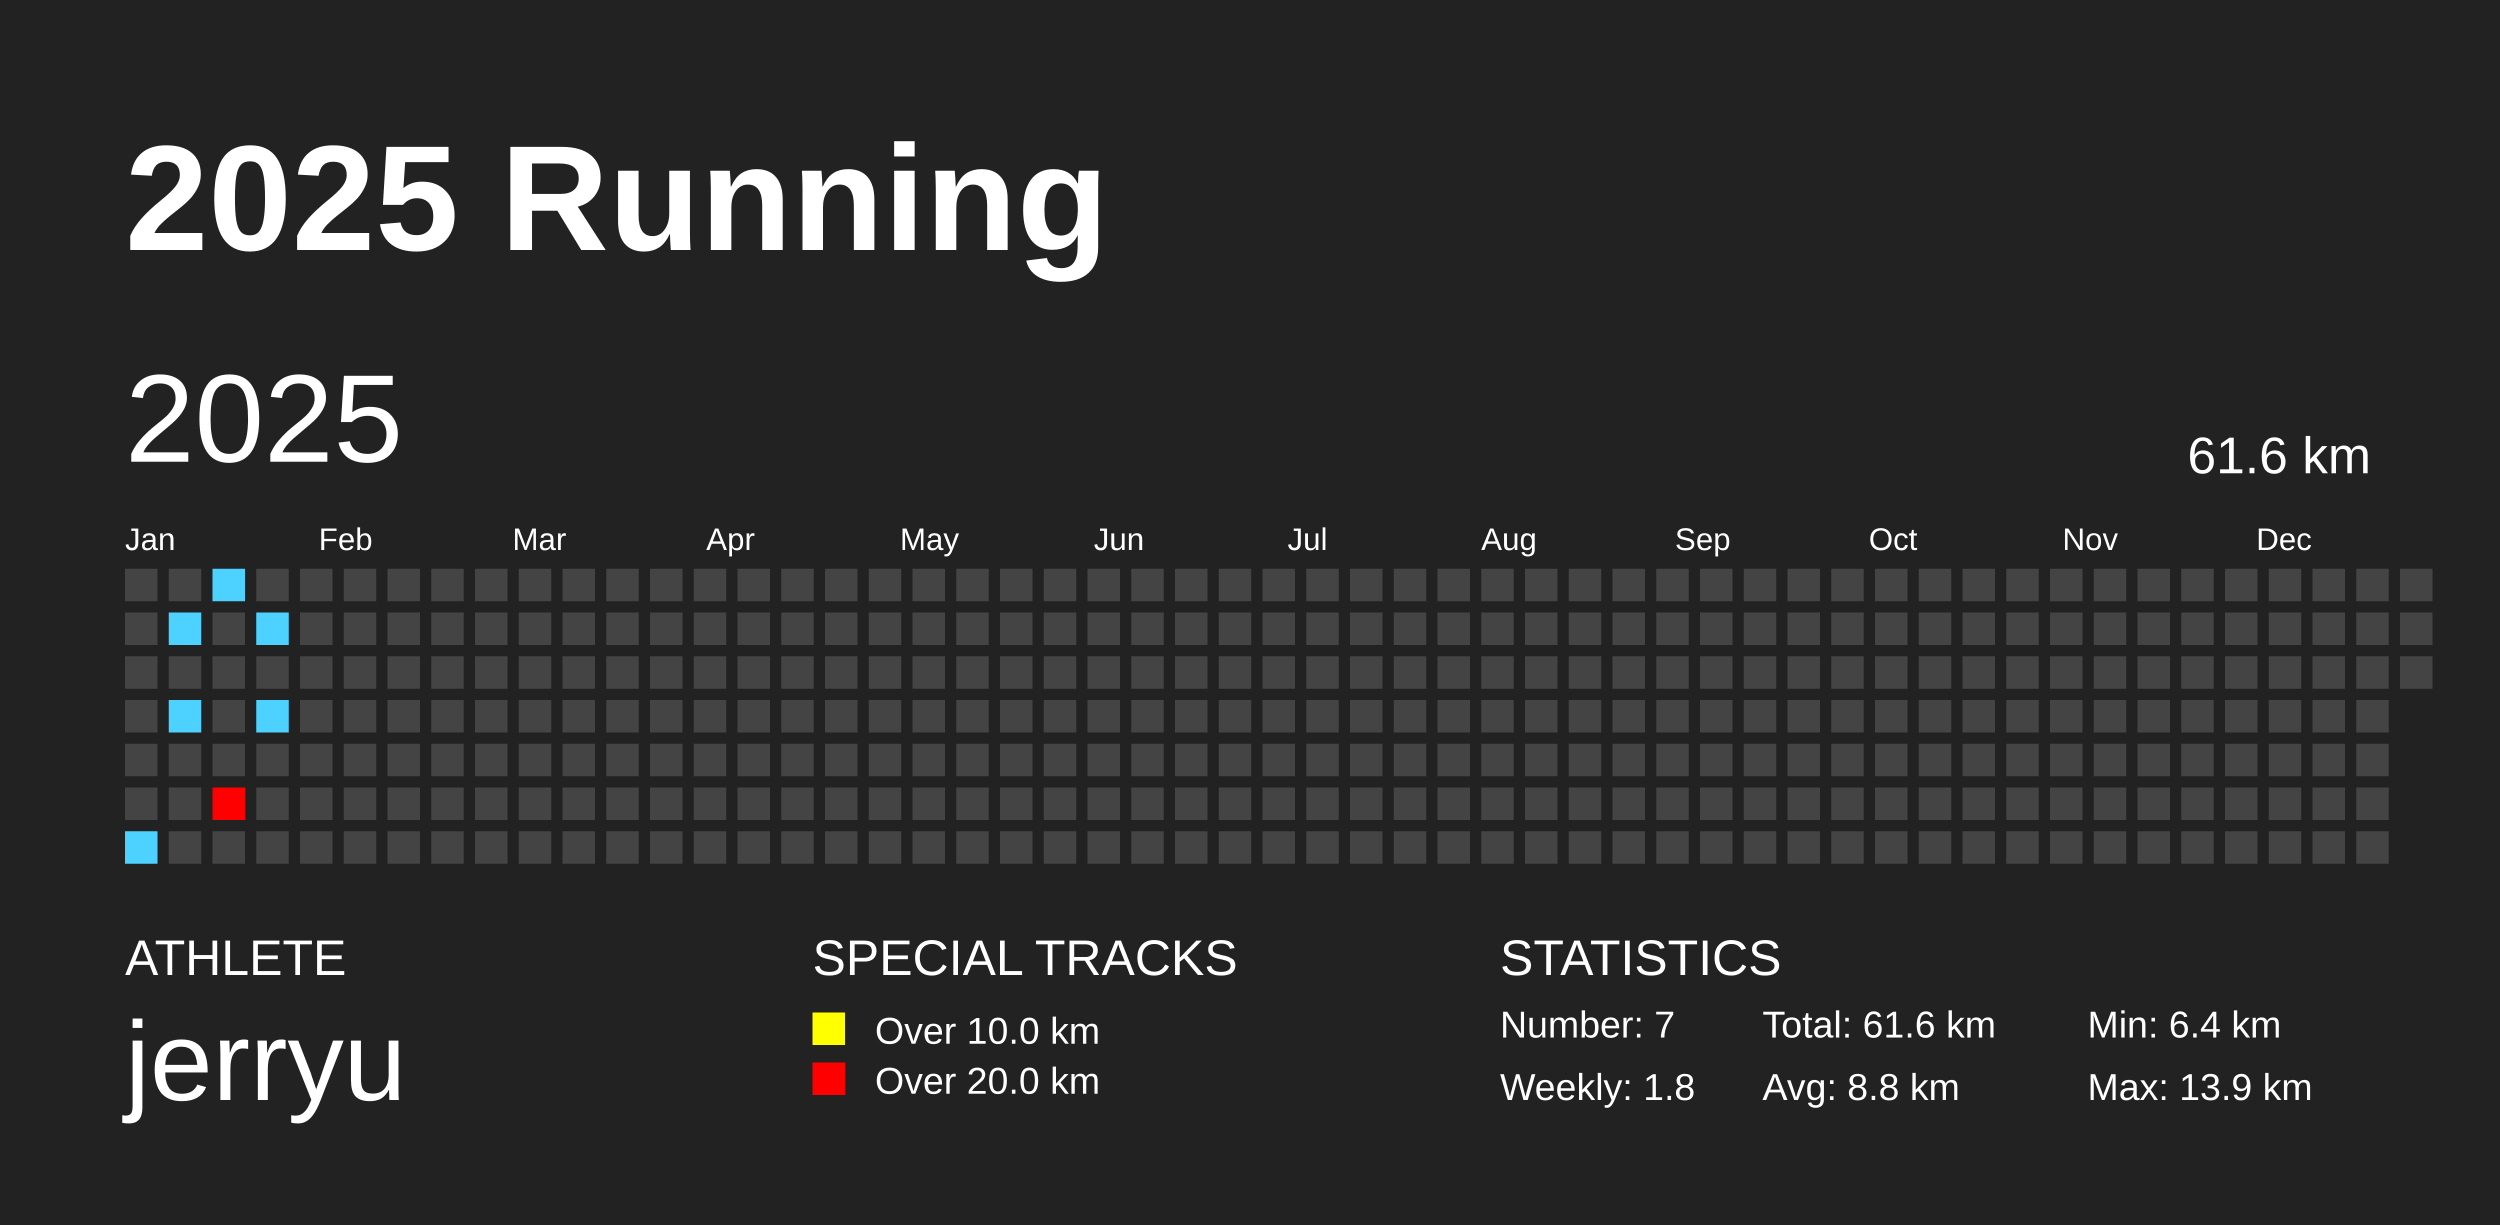
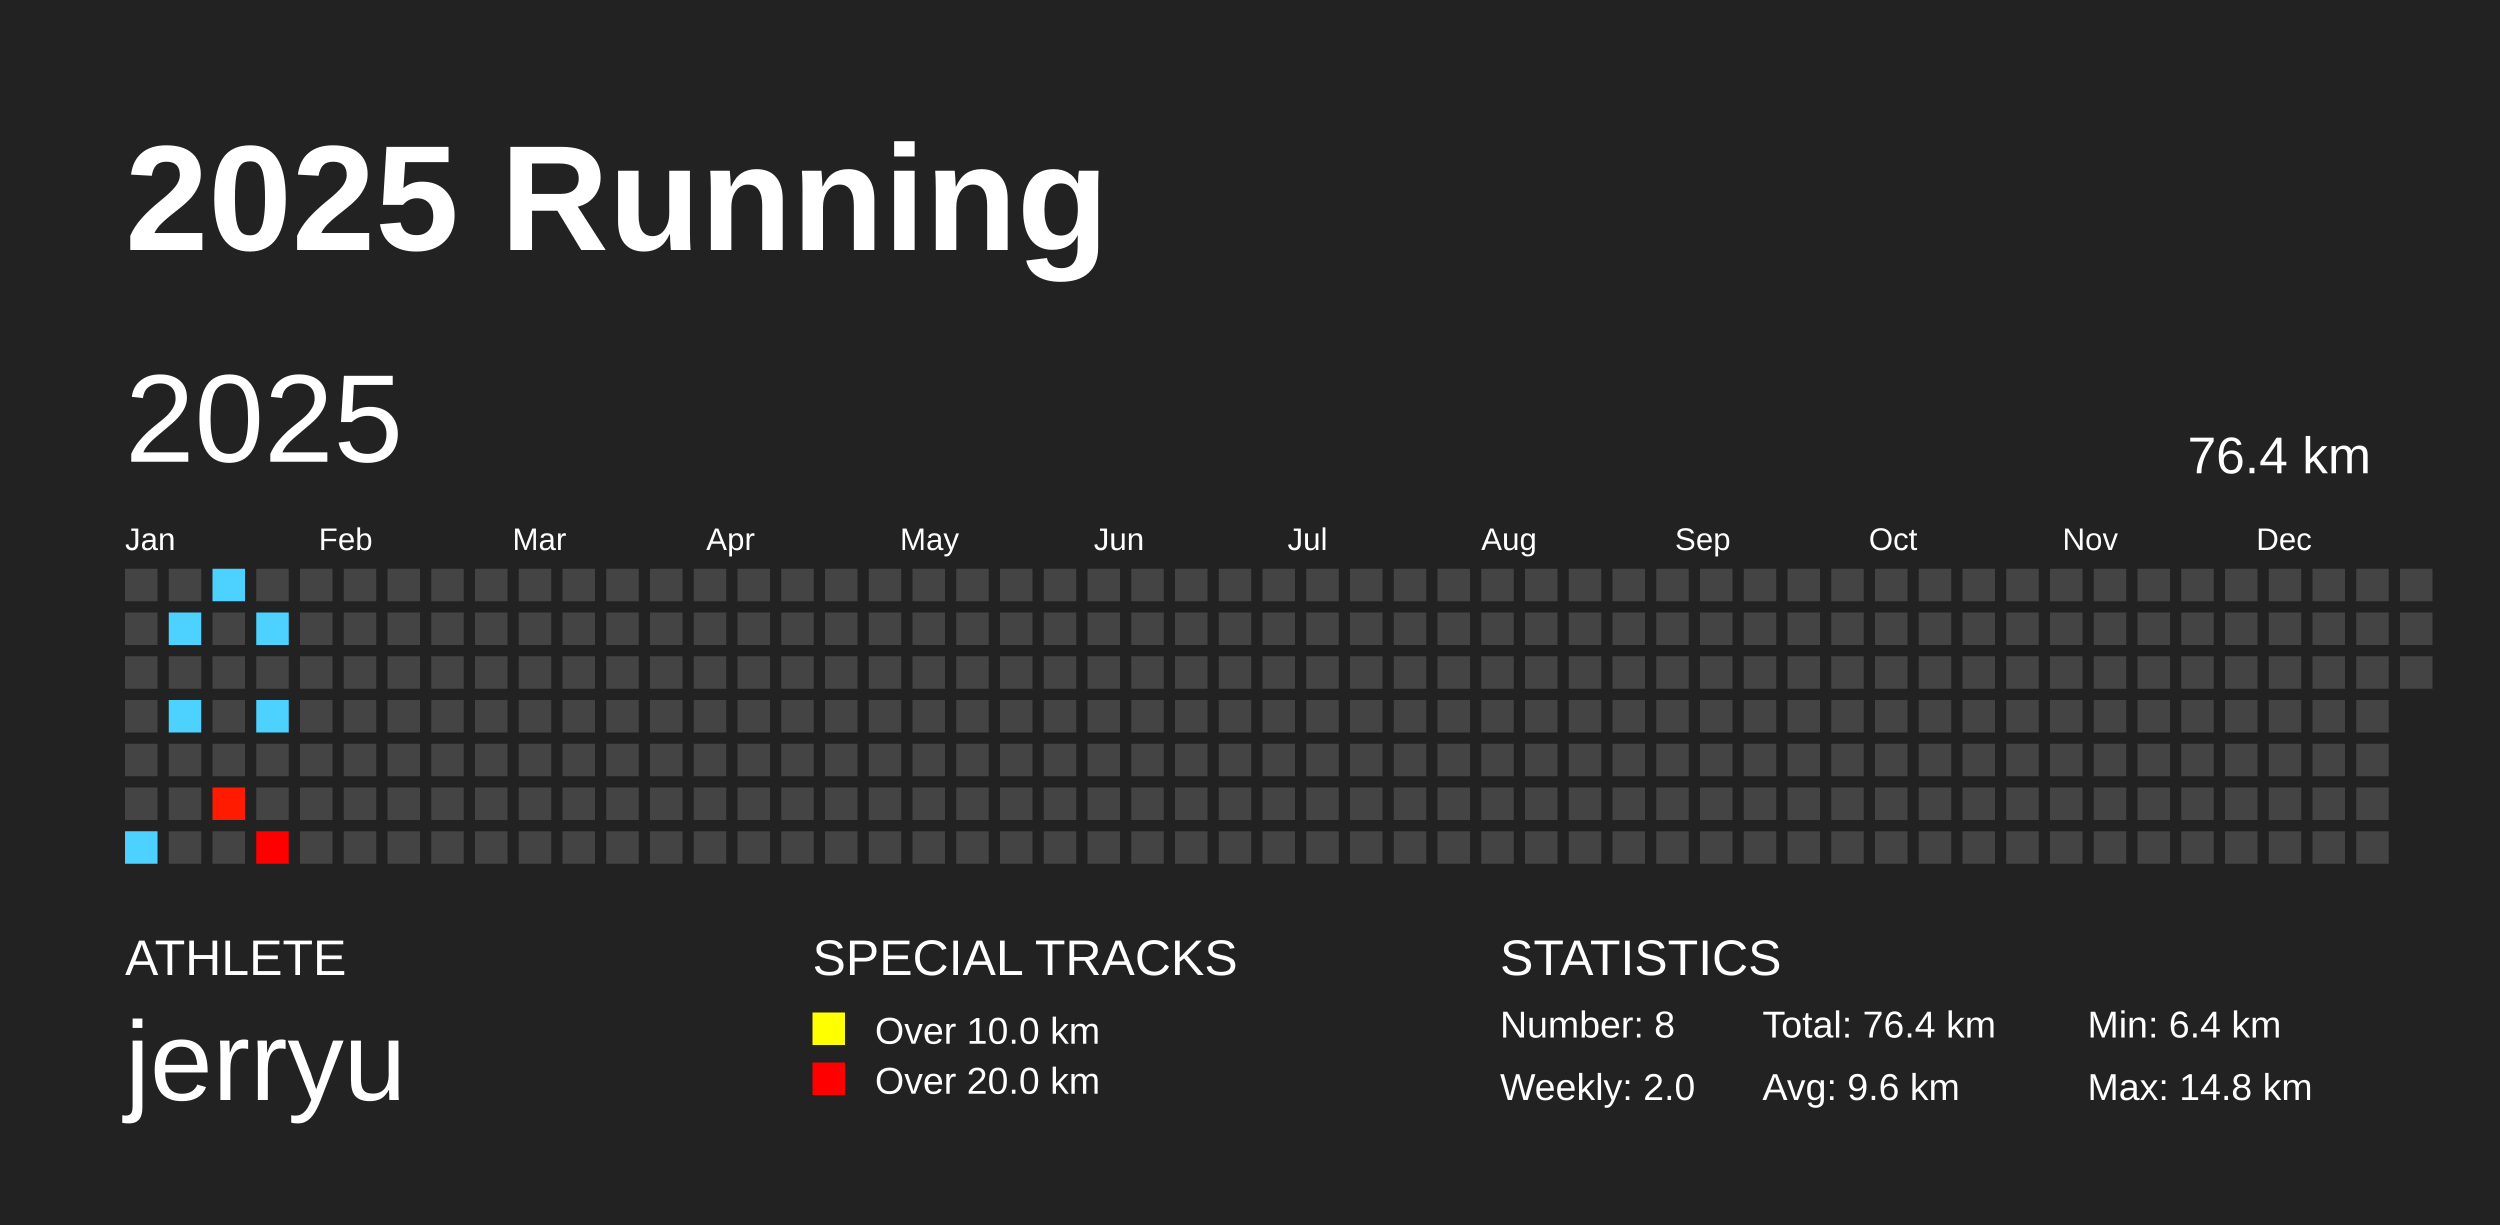
<svg xmlns="http://www.w3.org/2000/svg" baseProfile="full" height="98mm" version="1.1" viewBox="0,0,200,98" width="200mm">
  <defs />
  <rect fill="#222222" height="98" width="200" x="0" y="0" />
  <text fill="#FFFFFF" style="font-size:12px; font-family:Arial; font-weight:bold;" x="10" y="20">2025 Running</text>
  <text fill="#FFFFFF" style="font-size:4px; font-family:Arial" x="10" y="78">ATHLETE</text>
  <text fill="#FFFFFF" style="font-size:9px; font-family:Arial" x="10" y="88">jerryu</text>
  <text fill="#FFFFFF" style="font-size:4px; font-family:Arial" x="65" y="78">SPECIAL TRACKS</text>
  <rect fill="yellow" height="2.6" width="2.6" x="65" y="81" />
  <text fill="#FFFFFF" style="font-size:3px; font-family:Arial" x="70" y="83.5">Over 10.0 km</text>
  <rect fill="red" height="2.6" width="2.6" x="65" y="85" />
  <text fill="#FFFFFF" style="font-size:3px; font-family:Arial" x="70" y="87.5">Over 20.0 km</text>
  <text fill="#FFFFFF" style="font-size:4px; font-family:Arial" x="120" y="78">STATISTICS</text>
-   <text fill="#FFFFFF" style="font-size:3px; font-family:Arial" x="120" y="83">Number: 7</text>
-   <text fill="#FFFFFF" style="font-size:3px; font-family:Arial" x="120" y="88">Weekly: 1.8</text>
-   <text fill="#FFFFFF" style="font-size:3px; font-family:Arial" x="141" y="83">Total: 61.6 km</text>
-   <text fill="#FFFFFF" style="font-size:3px; font-family:Arial" x="141" y="88">Avg: 8.8 km</text>
+   <text fill="#FFFFFF" style="font-size:3px; font-family:Arial" x="120" y="83">Number: 8</text>
+   <text fill="#FFFFFF" style="font-size:3px; font-family:Arial" x="120" y="88">Weekly: 2.0</text>
+   <text fill="#FFFFFF" style="font-size:3px; font-family:Arial" x="141" y="83">Total: 76.4 km</text>
+   <text fill="#FFFFFF" style="font-size:3px; font-family:Arial" x="141" y="88">Avg: 9.6 km</text>
  <text fill="#FFFFFF" style="font-size:3px; font-family:Arial" x="167" y="83">Min: 6.4 km</text>
-   <text fill="#FFFFFF" style="font-size:3px; font-family:Arial" x="167" y="88">Max: 13.9 km</text>
+   <text fill="#FFFFFF" style="font-size:3px; font-family:Arial" x="167" y="88">Max: 14.8 km</text>
  <text dominant-baseline="hanging" fill="#FFFFFF" style="font-size:10.0px; font-family:Arial;" x="10" y="30">2025</text>
-   <text dominant-baseline="hanging" fill="#FFFFFF" style="font-size:4.125px; font-family:Arial;" x="175" y="35">61.6 km</text>
+   <text dominant-baseline="hanging" fill="#FFFFFF" style="font-size:4.125px; font-family:Arial;" x="175" y="35">76.4 km</text>
  <text fill="#FFFFFF" style="font-size:2.5px; font-family:Arial" x="10.0" y="44">Jan</text>
  <text fill="#FFFFFF" style="font-size:2.5px; font-family:Arial" x="25.5" y="44">Feb</text>
  <text fill="#FFFFFF" style="font-size:2.5px; font-family:Arial" x="41.0" y="44">Mar</text>
  <text fill="#FFFFFF" style="font-size:2.5px; font-family:Arial" x="56.5" y="44">Apr</text>
  <text fill="#FFFFFF" style="font-size:2.5px; font-family:Arial" x="72.0" y="44">May</text>
  <text fill="#FFFFFF" style="font-size:2.5px; font-family:Arial" x="87.5" y="44">Jun</text>
  <text fill="#FFFFFF" style="font-size:2.5px; font-family:Arial" x="103.0" y="44">Jul</text>
  <text fill="#FFFFFF" style="font-size:2.5px; font-family:Arial" x="118.5" y="44">Aug</text>
  <text fill="#FFFFFF" style="font-size:2.5px; font-family:Arial" x="134.0" y="44">Sep</text>
  <text fill="#FFFFFF" style="font-size:2.5px; font-family:Arial" x="149.5" y="44">Oct</text>
  <text fill="#FFFFFF" style="font-size:2.5px; font-family:Arial" x="165.0" y="44">Nov</text>
  <text fill="#FFFFFF" style="font-size:2.5px; font-family:Arial" x="180.5" y="44">Dec</text>
  <rect fill="#444444" height="2.6" width="2.6" x="10.0" y="45.5" />
  <rect fill="#444444" height="2.6" width="2.6" x="10.0" y="49.0" />
  <rect fill="#444444" height="2.6" width="2.6" x="10.0" y="52.5" />
  <rect fill="#444444" height="2.6" width="2.6" x="10.0" y="56.0" />
  <rect fill="#444444" height="2.6" width="2.6" x="10.0" y="59.5" />
  <rect fill="#444444" height="2.6" width="2.6" x="10.0" y="63.0" />
  <rect fill="#4dd2ff" height="2.6" width="2.6" x="10.0" y="66.5" />
  <rect fill="#444444" height="2.6" width="2.6" x="13.5" y="45.5" />
  <rect fill="#4dd2ff" height="2.6" width="2.6" x="13.5" y="49.0" />
  <rect fill="#444444" height="2.6" width="2.6" x="13.5" y="52.5" />
  <rect fill="#4dd2ff" height="2.6" width="2.6" x="13.5" y="56.0" />
  <rect fill="#444444" height="2.6" width="2.6" x="13.5" y="59.5" />
  <rect fill="#444444" height="2.6" width="2.6" x="13.5" y="63.0" />
  <rect fill="#444444" height="2.6" width="2.6" x="13.5" y="66.5" />
  <rect fill="#4dd2ff" height="2.6" width="2.6" x="17.0" y="45.5" />
  <rect fill="#444444" height="2.6" width="2.6" x="17.0" y="49.0" />
  <rect fill="#444444" height="2.6" width="2.6" x="17.0" y="52.5" />
  <rect fill="#444444" height="2.6" width="2.6" x="17.0" y="56.0" />
  <rect fill="#444444" height="2.6" width="2.6" x="17.0" y="59.5" />
-   <rect fill="#ff0000" height="2.6" width="2.6" x="17.0" y="63.0" />
+   <rect fill="#ff1b00" height="2.6" width="2.6" x="17.0" y="63.0" />
  <rect fill="#444444" height="2.6" width="2.6" x="17.0" y="66.5" />
  <rect fill="#444444" height="2.6" width="2.6" x="20.5" y="45.5" />
  <rect fill="#4dd2ff" height="2.6" width="2.6" x="20.5" y="49.0" />
  <rect fill="#444444" height="2.6" width="2.6" x="20.5" y="52.5" />
  <rect fill="#4dd2ff" height="2.6" width="2.6" x="20.5" y="56.0" />
  <rect fill="#444444" height="2.6" width="2.6" x="20.5" y="59.5" />
  <rect fill="#444444" height="2.6" width="2.6" x="20.5" y="63.0" />
-   <rect fill="#444444" height="2.6" width="2.6" x="20.5" y="66.5" />
+   <rect fill="#ff0000" height="2.6" width="2.6" x="20.5" y="66.5" />
  <rect fill="#444444" height="2.6" width="2.6" x="24.0" y="45.5" />
  <rect fill="#444444" height="2.6" width="2.6" x="24.0" y="49.0" />
  <rect fill="#444444" height="2.6" width="2.6" x="24.0" y="52.5" />
  <rect fill="#444444" height="2.6" width="2.6" x="24.0" y="56.0" />
  <rect fill="#444444" height="2.6" width="2.6" x="24.0" y="59.5" />
  <rect fill="#444444" height="2.6" width="2.6" x="24.0" y="63.0" />
  <rect fill="#444444" height="2.6" width="2.6" x="24.0" y="66.5" />
  <rect fill="#444444" height="2.6" width="2.6" x="27.5" y="45.5" />
  <rect fill="#444444" height="2.6" width="2.6" x="27.5" y="49.0" />
  <rect fill="#444444" height="2.6" width="2.6" x="27.5" y="52.5" />
  <rect fill="#444444" height="2.6" width="2.6" x="27.5" y="56.0" />
  <rect fill="#444444" height="2.6" width="2.6" x="27.5" y="59.5" />
  <rect fill="#444444" height="2.6" width="2.6" x="27.5" y="63.0" />
  <rect fill="#444444" height="2.6" width="2.6" x="27.5" y="66.5" />
  <rect fill="#444444" height="2.6" width="2.6" x="31.0" y="45.5" />
  <rect fill="#444444" height="2.6" width="2.6" x="31.0" y="49.0" />
  <rect fill="#444444" height="2.6" width="2.6" x="31.0" y="52.5" />
  <rect fill="#444444" height="2.6" width="2.6" x="31.0" y="56.0" />
  <rect fill="#444444" height="2.6" width="2.6" x="31.0" y="59.5" />
  <rect fill="#444444" height="2.6" width="2.6" x="31.0" y="63.0" />
  <rect fill="#444444" height="2.6" width="2.6" x="31.0" y="66.5" />
  <rect fill="#444444" height="2.6" width="2.6" x="34.5" y="45.5" />
  <rect fill="#444444" height="2.6" width="2.6" x="34.5" y="49.0" />
  <rect fill="#444444" height="2.6" width="2.6" x="34.5" y="52.5" />
  <rect fill="#444444" height="2.6" width="2.6" x="34.5" y="56.0" />
  <rect fill="#444444" height="2.6" width="2.6" x="34.5" y="59.5" />
  <rect fill="#444444" height="2.6" width="2.6" x="34.5" y="63.0" />
  <rect fill="#444444" height="2.6" width="2.6" x="34.5" y="66.5" />
  <rect fill="#444444" height="2.6" width="2.6" x="38.0" y="45.5" />
  <rect fill="#444444" height="2.6" width="2.6" x="38.0" y="49.0" />
  <rect fill="#444444" height="2.6" width="2.6" x="38.0" y="52.5" />
  <rect fill="#444444" height="2.6" width="2.6" x="38.0" y="56.0" />
  <rect fill="#444444" height="2.6" width="2.6" x="38.0" y="59.5" />
  <rect fill="#444444" height="2.6" width="2.6" x="38.0" y="63.0" />
  <rect fill="#444444" height="2.6" width="2.6" x="38.0" y="66.5" />
  <rect fill="#444444" height="2.6" width="2.6" x="41.5" y="45.5" />
  <rect fill="#444444" height="2.6" width="2.6" x="41.5" y="49.0" />
  <rect fill="#444444" height="2.6" width="2.6" x="41.5" y="52.5" />
  <rect fill="#444444" height="2.6" width="2.6" x="41.5" y="56.0" />
  <rect fill="#444444" height="2.6" width="2.6" x="41.5" y="59.5" />
  <rect fill="#444444" height="2.6" width="2.6" x="41.5" y="63.0" />
  <rect fill="#444444" height="2.6" width="2.6" x="41.5" y="66.5" />
  <rect fill="#444444" height="2.6" width="2.6" x="45.0" y="45.5" />
  <rect fill="#444444" height="2.6" width="2.6" x="45.0" y="49.0" />
  <rect fill="#444444" height="2.6" width="2.6" x="45.0" y="52.5" />
  <rect fill="#444444" height="2.6" width="2.6" x="45.0" y="56.0" />
  <rect fill="#444444" height="2.6" width="2.6" x="45.0" y="59.5" />
  <rect fill="#444444" height="2.6" width="2.6" x="45.0" y="63.0" />
  <rect fill="#444444" height="2.6" width="2.6" x="45.0" y="66.5" />
  <rect fill="#444444" height="2.6" width="2.6" x="48.5" y="45.5" />
  <rect fill="#444444" height="2.6" width="2.6" x="48.5" y="49.0" />
  <rect fill="#444444" height="2.6" width="2.6" x="48.5" y="52.5" />
  <rect fill="#444444" height="2.6" width="2.6" x="48.5" y="56.0" />
  <rect fill="#444444" height="2.6" width="2.6" x="48.5" y="59.5" />
  <rect fill="#444444" height="2.6" width="2.6" x="48.5" y="63.0" />
  <rect fill="#444444" height="2.6" width="2.6" x="48.5" y="66.5" />
  <rect fill="#444444" height="2.6" width="2.6" x="52.0" y="45.5" />
  <rect fill="#444444" height="2.6" width="2.6" x="52.0" y="49.0" />
  <rect fill="#444444" height="2.6" width="2.6" x="52.0" y="52.5" />
  <rect fill="#444444" height="2.6" width="2.6" x="52.0" y="56.0" />
  <rect fill="#444444" height="2.6" width="2.6" x="52.0" y="59.5" />
  <rect fill="#444444" height="2.6" width="2.6" x="52.0" y="63.0" />
  <rect fill="#444444" height="2.6" width="2.6" x="52.0" y="66.5" />
  <rect fill="#444444" height="2.6" width="2.6" x="55.5" y="45.5" />
  <rect fill="#444444" height="2.6" width="2.6" x="55.5" y="49.0" />
  <rect fill="#444444" height="2.6" width="2.6" x="55.5" y="52.5" />
  <rect fill="#444444" height="2.6" width="2.6" x="55.5" y="56.0" />
  <rect fill="#444444" height="2.6" width="2.6" x="55.5" y="59.5" />
  <rect fill="#444444" height="2.6" width="2.6" x="55.5" y="63.0" />
  <rect fill="#444444" height="2.6" width="2.6" x="55.5" y="66.5" />
  <rect fill="#444444" height="2.6" width="2.6" x="59.0" y="45.5" />
  <rect fill="#444444" height="2.6" width="2.6" x="59.0" y="49.0" />
  <rect fill="#444444" height="2.6" width="2.6" x="59.0" y="52.5" />
  <rect fill="#444444" height="2.6" width="2.6" x="59.0" y="56.0" />
  <rect fill="#444444" height="2.6" width="2.6" x="59.0" y="59.5" />
  <rect fill="#444444" height="2.6" width="2.6" x="59.0" y="63.0" />
  <rect fill="#444444" height="2.6" width="2.6" x="59.0" y="66.5" />
  <rect fill="#444444" height="2.6" width="2.6" x="62.5" y="45.5" />
  <rect fill="#444444" height="2.6" width="2.6" x="62.5" y="49.0" />
  <rect fill="#444444" height="2.6" width="2.6" x="62.5" y="52.5" />
  <rect fill="#444444" height="2.6" width="2.6" x="62.5" y="56.0" />
  <rect fill="#444444" height="2.6" width="2.6" x="62.5" y="59.5" />
  <rect fill="#444444" height="2.6" width="2.6" x="62.5" y="63.0" />
  <rect fill="#444444" height="2.6" width="2.6" x="62.5" y="66.5" />
  <rect fill="#444444" height="2.6" width="2.6" x="66.0" y="45.5" />
  <rect fill="#444444" height="2.6" width="2.6" x="66.0" y="49.0" />
  <rect fill="#444444" height="2.6" width="2.6" x="66.0" y="52.5" />
  <rect fill="#444444" height="2.6" width="2.6" x="66.0" y="56.0" />
  <rect fill="#444444" height="2.6" width="2.6" x="66.0" y="59.5" />
  <rect fill="#444444" height="2.6" width="2.6" x="66.0" y="63.0" />
  <rect fill="#444444" height="2.6" width="2.6" x="66.0" y="66.5" />
  <rect fill="#444444" height="2.6" width="2.6" x="69.5" y="45.5" />
  <rect fill="#444444" height="2.6" width="2.6" x="69.5" y="49.0" />
  <rect fill="#444444" height="2.6" width="2.6" x="69.5" y="52.5" />
  <rect fill="#444444" height="2.6" width="2.6" x="69.5" y="56.0" />
  <rect fill="#444444" height="2.6" width="2.6" x="69.5" y="59.5" />
  <rect fill="#444444" height="2.6" width="2.6" x="69.5" y="63.0" />
  <rect fill="#444444" height="2.6" width="2.6" x="69.5" y="66.5" />
  <rect fill="#444444" height="2.6" width="2.6" x="73.0" y="45.5" />
  <rect fill="#444444" height="2.6" width="2.6" x="73.0" y="49.0" />
  <rect fill="#444444" height="2.6" width="2.6" x="73.0" y="52.5" />
  <rect fill="#444444" height="2.6" width="2.6" x="73.0" y="56.0" />
  <rect fill="#444444" height="2.6" width="2.6" x="73.0" y="59.5" />
  <rect fill="#444444" height="2.6" width="2.6" x="73.0" y="63.0" />
  <rect fill="#444444" height="2.6" width="2.6" x="73.0" y="66.5" />
  <rect fill="#444444" height="2.6" width="2.6" x="76.5" y="45.5" />
  <rect fill="#444444" height="2.6" width="2.6" x="76.5" y="49.0" />
  <rect fill="#444444" height="2.6" width="2.6" x="76.5" y="52.5" />
  <rect fill="#444444" height="2.6" width="2.6" x="76.5" y="56.0" />
  <rect fill="#444444" height="2.6" width="2.6" x="76.5" y="59.5" />
  <rect fill="#444444" height="2.6" width="2.6" x="76.5" y="63.0" />
  <rect fill="#444444" height="2.6" width="2.6" x="76.5" y="66.5" />
  <rect fill="#444444" height="2.6" width="2.6" x="80.0" y="45.5" />
  <rect fill="#444444" height="2.6" width="2.6" x="80.0" y="49.0" />
  <rect fill="#444444" height="2.6" width="2.6" x="80.0" y="52.5" />
  <rect fill="#444444" height="2.6" width="2.6" x="80.0" y="56.0" />
  <rect fill="#444444" height="2.6" width="2.6" x="80.0" y="59.5" />
  <rect fill="#444444" height="2.6" width="2.6" x="80.0" y="63.0" />
  <rect fill="#444444" height="2.6" width="2.6" x="80.0" y="66.5" />
  <rect fill="#444444" height="2.6" width="2.6" x="83.5" y="45.5" />
  <rect fill="#444444" height="2.6" width="2.6" x="83.5" y="49.0" />
  <rect fill="#444444" height="2.6" width="2.6" x="83.5" y="52.5" />
  <rect fill="#444444" height="2.6" width="2.6" x="83.5" y="56.0" />
  <rect fill="#444444" height="2.6" width="2.6" x="83.5" y="59.5" />
  <rect fill="#444444" height="2.6" width="2.6" x="83.5" y="63.0" />
  <rect fill="#444444" height="2.6" width="2.6" x="83.5" y="66.5" />
  <rect fill="#444444" height="2.6" width="2.6" x="87.0" y="45.5" />
  <rect fill="#444444" height="2.6" width="2.6" x="87.0" y="49.0" />
  <rect fill="#444444" height="2.6" width="2.6" x="87.0" y="52.5" />
  <rect fill="#444444" height="2.6" width="2.6" x="87.0" y="56.0" />
  <rect fill="#444444" height="2.6" width="2.6" x="87.0" y="59.5" />
  <rect fill="#444444" height="2.6" width="2.6" x="87.0" y="63.0" />
  <rect fill="#444444" height="2.6" width="2.6" x="87.0" y="66.5" />
  <rect fill="#444444" height="2.6" width="2.6" x="90.5" y="45.5" />
  <rect fill="#444444" height="2.6" width="2.6" x="90.5" y="49.0" />
  <rect fill="#444444" height="2.6" width="2.6" x="90.5" y="52.5" />
  <rect fill="#444444" height="2.6" width="2.6" x="90.5" y="56.0" />
  <rect fill="#444444" height="2.6" width="2.6" x="90.5" y="59.5" />
  <rect fill="#444444" height="2.6" width="2.6" x="90.5" y="63.0" />
  <rect fill="#444444" height="2.6" width="2.6" x="90.5" y="66.5" />
  <rect fill="#444444" height="2.6" width="2.6" x="94.0" y="45.5" />
  <rect fill="#444444" height="2.6" width="2.6" x="94.0" y="49.0" />
  <rect fill="#444444" height="2.6" width="2.6" x="94.0" y="52.5" />
  <rect fill="#444444" height="2.6" width="2.6" x="94.0" y="56.0" />
  <rect fill="#444444" height="2.6" width="2.6" x="94.0" y="59.5" />
  <rect fill="#444444" height="2.6" width="2.6" x="94.0" y="63.0" />
  <rect fill="#444444" height="2.6" width="2.6" x="94.0" y="66.5" />
  <rect fill="#444444" height="2.6" width="2.6" x="97.5" y="45.5" />
  <rect fill="#444444" height="2.6" width="2.6" x="97.5" y="49.0" />
  <rect fill="#444444" height="2.6" width="2.6" x="97.5" y="52.5" />
  <rect fill="#444444" height="2.6" width="2.6" x="97.5" y="56.0" />
  <rect fill="#444444" height="2.6" width="2.6" x="97.5" y="59.5" />
  <rect fill="#444444" height="2.6" width="2.6" x="97.5" y="63.0" />
  <rect fill="#444444" height="2.6" width="2.6" x="97.5" y="66.5" />
  <rect fill="#444444" height="2.6" width="2.6" x="101.0" y="45.5" />
  <rect fill="#444444" height="2.6" width="2.6" x="101.0" y="49.0" />
  <rect fill="#444444" height="2.6" width="2.6" x="101.0" y="52.5" />
  <rect fill="#444444" height="2.6" width="2.6" x="101.0" y="56.0" />
  <rect fill="#444444" height="2.6" width="2.6" x="101.0" y="59.5" />
  <rect fill="#444444" height="2.6" width="2.6" x="101.0" y="63.0" />
  <rect fill="#444444" height="2.6" width="2.6" x="101.0" y="66.5" />
  <rect fill="#444444" height="2.6" width="2.6" x="104.5" y="45.5" />
  <rect fill="#444444" height="2.6" width="2.6" x="104.5" y="49.0" />
  <rect fill="#444444" height="2.6" width="2.6" x="104.5" y="52.5" />
  <rect fill="#444444" height="2.6" width="2.6" x="104.5" y="56.0" />
  <rect fill="#444444" height="2.6" width="2.6" x="104.5" y="59.5" />
  <rect fill="#444444" height="2.6" width="2.6" x="104.5" y="63.0" />
  <rect fill="#444444" height="2.6" width="2.6" x="104.5" y="66.5" />
  <rect fill="#444444" height="2.6" width="2.6" x="108.0" y="45.5" />
  <rect fill="#444444" height="2.6" width="2.6" x="108.0" y="49.0" />
  <rect fill="#444444" height="2.6" width="2.6" x="108.0" y="52.5" />
  <rect fill="#444444" height="2.6" width="2.6" x="108.0" y="56.0" />
  <rect fill="#444444" height="2.6" width="2.6" x="108.0" y="59.5" />
  <rect fill="#444444" height="2.6" width="2.6" x="108.0" y="63.0" />
  <rect fill="#444444" height="2.6" width="2.6" x="108.0" y="66.5" />
  <rect fill="#444444" height="2.6" width="2.6" x="111.5" y="45.5" />
  <rect fill="#444444" height="2.6" width="2.6" x="111.5" y="49.0" />
  <rect fill="#444444" height="2.6" width="2.6" x="111.5" y="52.5" />
  <rect fill="#444444" height="2.6" width="2.6" x="111.5" y="56.0" />
  <rect fill="#444444" height="2.6" width="2.6" x="111.5" y="59.5" />
  <rect fill="#444444" height="2.6" width="2.6" x="111.5" y="63.0" />
  <rect fill="#444444" height="2.6" width="2.6" x="111.5" y="66.5" />
  <rect fill="#444444" height="2.6" width="2.6" x="115.0" y="45.5" />
  <rect fill="#444444" height="2.6" width="2.6" x="115.0" y="49.0" />
  <rect fill="#444444" height="2.6" width="2.6" x="115.0" y="52.5" />
  <rect fill="#444444" height="2.6" width="2.6" x="115.0" y="56.0" />
  <rect fill="#444444" height="2.6" width="2.6" x="115.0" y="59.5" />
  <rect fill="#444444" height="2.6" width="2.6" x="115.0" y="63.0" />
  <rect fill="#444444" height="2.6" width="2.6" x="115.0" y="66.5" />
  <rect fill="#444444" height="2.6" width="2.6" x="118.5" y="45.5" />
  <rect fill="#444444" height="2.6" width="2.6" x="118.5" y="49.0" />
  <rect fill="#444444" height="2.6" width="2.6" x="118.5" y="52.5" />
  <rect fill="#444444" height="2.6" width="2.6" x="118.5" y="56.0" />
  <rect fill="#444444" height="2.6" width="2.6" x="118.5" y="59.5" />
  <rect fill="#444444" height="2.6" width="2.6" x="118.5" y="63.0" />
  <rect fill="#444444" height="2.6" width="2.6" x="118.5" y="66.5" />
  <rect fill="#444444" height="2.6" width="2.6" x="122.0" y="45.5" />
  <rect fill="#444444" height="2.6" width="2.6" x="122.0" y="49.0" />
  <rect fill="#444444" height="2.6" width="2.6" x="122.0" y="52.5" />
  <rect fill="#444444" height="2.6" width="2.6" x="122.0" y="56.0" />
  <rect fill="#444444" height="2.6" width="2.6" x="122.0" y="59.5" />
  <rect fill="#444444" height="2.6" width="2.6" x="122.0" y="63.0" />
  <rect fill="#444444" height="2.6" width="2.6" x="122.0" y="66.5" />
  <rect fill="#444444" height="2.6" width="2.6" x="125.5" y="45.5" />
  <rect fill="#444444" height="2.6" width="2.6" x="125.5" y="49.0" />
  <rect fill="#444444" height="2.6" width="2.6" x="125.5" y="52.5" />
  <rect fill="#444444" height="2.6" width="2.6" x="125.5" y="56.0" />
  <rect fill="#444444" height="2.6" width="2.6" x="125.5" y="59.5" />
  <rect fill="#444444" height="2.6" width="2.6" x="125.5" y="63.0" />
  <rect fill="#444444" height="2.6" width="2.6" x="125.5" y="66.5" />
  <rect fill="#444444" height="2.6" width="2.6" x="129.0" y="45.5" />
  <rect fill="#444444" height="2.6" width="2.6" x="129.0" y="49.0" />
  <rect fill="#444444" height="2.6" width="2.6" x="129.0" y="52.5" />
  <rect fill="#444444" height="2.6" width="2.6" x="129.0" y="56.0" />
  <rect fill="#444444" height="2.6" width="2.6" x="129.0" y="59.5" />
  <rect fill="#444444" height="2.6" width="2.6" x="129.0" y="63.0" />
  <rect fill="#444444" height="2.6" width="2.6" x="129.0" y="66.5" />
  <rect fill="#444444" height="2.6" width="2.6" x="132.5" y="45.5" />
  <rect fill="#444444" height="2.6" width="2.6" x="132.5" y="49.0" />
  <rect fill="#444444" height="2.6" width="2.6" x="132.5" y="52.5" />
  <rect fill="#444444" height="2.6" width="2.6" x="132.5" y="56.0" />
  <rect fill="#444444" height="2.6" width="2.6" x="132.5" y="59.5" />
  <rect fill="#444444" height="2.6" width="2.6" x="132.5" y="63.0" />
  <rect fill="#444444" height="2.6" width="2.6" x="132.5" y="66.5" />
  <rect fill="#444444" height="2.6" width="2.6" x="136.0" y="45.5" />
  <rect fill="#444444" height="2.6" width="2.6" x="136.0" y="49.0" />
  <rect fill="#444444" height="2.6" width="2.6" x="136.0" y="52.5" />
  <rect fill="#444444" height="2.6" width="2.6" x="136.0" y="56.0" />
  <rect fill="#444444" height="2.6" width="2.6" x="136.0" y="59.5" />
  <rect fill="#444444" height="2.6" width="2.6" x="136.0" y="63.0" />
  <rect fill="#444444" height="2.6" width="2.6" x="136.0" y="66.5" />
  <rect fill="#444444" height="2.6" width="2.6" x="139.5" y="45.5" />
  <rect fill="#444444" height="2.6" width="2.6" x="139.5" y="49.0" />
  <rect fill="#444444" height="2.6" width="2.6" x="139.5" y="52.5" />
  <rect fill="#444444" height="2.6" width="2.6" x="139.5" y="56.0" />
  <rect fill="#444444" height="2.6" width="2.6" x="139.5" y="59.5" />
  <rect fill="#444444" height="2.6" width="2.6" x="139.5" y="63.0" />
  <rect fill="#444444" height="2.6" width="2.6" x="139.5" y="66.5" />
  <rect fill="#444444" height="2.6" width="2.6" x="143.0" y="45.5" />
  <rect fill="#444444" height="2.6" width="2.6" x="143.0" y="49.0" />
  <rect fill="#444444" height="2.6" width="2.6" x="143.0" y="52.5" />
  <rect fill="#444444" height="2.6" width="2.6" x="143.0" y="56.0" />
  <rect fill="#444444" height="2.6" width="2.6" x="143.0" y="59.5" />
  <rect fill="#444444" height="2.6" width="2.6" x="143.0" y="63.0" />
  <rect fill="#444444" height="2.6" width="2.6" x="143.0" y="66.5" />
  <rect fill="#444444" height="2.6" width="2.6" x="146.5" y="45.5" />
  <rect fill="#444444" height="2.6" width="2.6" x="146.5" y="49.0" />
  <rect fill="#444444" height="2.6" width="2.6" x="146.5" y="52.5" />
  <rect fill="#444444" height="2.6" width="2.6" x="146.5" y="56.0" />
  <rect fill="#444444" height="2.6" width="2.6" x="146.5" y="59.5" />
  <rect fill="#444444" height="2.6" width="2.6" x="146.5" y="63.0" />
  <rect fill="#444444" height="2.6" width="2.6" x="146.5" y="66.5" />
  <rect fill="#444444" height="2.6" width="2.6" x="150.0" y="45.5" />
  <rect fill="#444444" height="2.6" width="2.6" x="150.0" y="49.0" />
  <rect fill="#444444" height="2.6" width="2.6" x="150.0" y="52.5" />
  <rect fill="#444444" height="2.6" width="2.6" x="150.0" y="56.0" />
  <rect fill="#444444" height="2.6" width="2.6" x="150.0" y="59.5" />
  <rect fill="#444444" height="2.6" width="2.6" x="150.0" y="63.0" />
  <rect fill="#444444" height="2.6" width="2.6" x="150.0" y="66.5" />
  <rect fill="#444444" height="2.6" width="2.6" x="153.5" y="45.5" />
  <rect fill="#444444" height="2.6" width="2.6" x="153.5" y="49.0" />
  <rect fill="#444444" height="2.6" width="2.6" x="153.5" y="52.5" />
  <rect fill="#444444" height="2.6" width="2.6" x="153.5" y="56.0" />
  <rect fill="#444444" height="2.6" width="2.6" x="153.5" y="59.5" />
  <rect fill="#444444" height="2.6" width="2.6" x="153.5" y="63.0" />
  <rect fill="#444444" height="2.6" width="2.6" x="153.5" y="66.5" />
  <rect fill="#444444" height="2.6" width="2.6" x="157.0" y="45.5" />
  <rect fill="#444444" height="2.6" width="2.6" x="157.0" y="49.0" />
  <rect fill="#444444" height="2.6" width="2.6" x="157.0" y="52.5" />
  <rect fill="#444444" height="2.6" width="2.6" x="157.0" y="56.0" />
  <rect fill="#444444" height="2.6" width="2.6" x="157.0" y="59.5" />
  <rect fill="#444444" height="2.6" width="2.6" x="157.0" y="63.0" />
  <rect fill="#444444" height="2.6" width="2.6" x="157.0" y="66.5" />
  <rect fill="#444444" height="2.6" width="2.6" x="160.5" y="45.5" />
  <rect fill="#444444" height="2.6" width="2.6" x="160.5" y="49.0" />
  <rect fill="#444444" height="2.6" width="2.6" x="160.5" y="52.5" />
  <rect fill="#444444" height="2.6" width="2.6" x="160.5" y="56.0" />
  <rect fill="#444444" height="2.6" width="2.6" x="160.5" y="59.5" />
  <rect fill="#444444" height="2.6" width="2.6" x="160.5" y="63.0" />
  <rect fill="#444444" height="2.6" width="2.6" x="160.5" y="66.5" />
  <rect fill="#444444" height="2.6" width="2.6" x="164.0" y="45.5" />
  <rect fill="#444444" height="2.6" width="2.6" x="164.0" y="49.0" />
  <rect fill="#444444" height="2.6" width="2.6" x="164.0" y="52.5" />
  <rect fill="#444444" height="2.6" width="2.6" x="164.0" y="56.0" />
  <rect fill="#444444" height="2.6" width="2.6" x="164.0" y="59.5" />
  <rect fill="#444444" height="2.6" width="2.6" x="164.0" y="63.0" />
  <rect fill="#444444" height="2.6" width="2.6" x="164.0" y="66.5" />
  <rect fill="#444444" height="2.6" width="2.6" x="167.5" y="45.5" />
  <rect fill="#444444" height="2.6" width="2.6" x="167.5" y="49.0" />
  <rect fill="#444444" height="2.6" width="2.6" x="167.5" y="52.5" />
  <rect fill="#444444" height="2.6" width="2.6" x="167.5" y="56.0" />
  <rect fill="#444444" height="2.6" width="2.6" x="167.5" y="59.5" />
  <rect fill="#444444" height="2.6" width="2.6" x="167.5" y="63.0" />
  <rect fill="#444444" height="2.6" width="2.6" x="167.5" y="66.5" />
  <rect fill="#444444" height="2.6" width="2.6" x="171.0" y="45.5" />
  <rect fill="#444444" height="2.6" width="2.6" x="171.0" y="49.0" />
  <rect fill="#444444" height="2.6" width="2.6" x="171.0" y="52.5" />
  <rect fill="#444444" height="2.6" width="2.6" x="171.0" y="56.0" />
  <rect fill="#444444" height="2.6" width="2.6" x="171.0" y="59.5" />
  <rect fill="#444444" height="2.6" width="2.6" x="171.0" y="63.0" />
  <rect fill="#444444" height="2.6" width="2.6" x="171.0" y="66.5" />
  <rect fill="#444444" height="2.6" width="2.6" x="174.5" y="45.5" />
  <rect fill="#444444" height="2.6" width="2.6" x="174.5" y="49.0" />
  <rect fill="#444444" height="2.6" width="2.6" x="174.5" y="52.5" />
  <rect fill="#444444" height="2.6" width="2.6" x="174.5" y="56.0" />
  <rect fill="#444444" height="2.6" width="2.6" x="174.5" y="59.5" />
  <rect fill="#444444" height="2.6" width="2.6" x="174.5" y="63.0" />
  <rect fill="#444444" height="2.6" width="2.6" x="174.5" y="66.5" />
  <rect fill="#444444" height="2.6" width="2.6" x="178.0" y="45.5" />
  <rect fill="#444444" height="2.6" width="2.6" x="178.0" y="49.0" />
  <rect fill="#444444" height="2.6" width="2.6" x="178.0" y="52.5" />
  <rect fill="#444444" height="2.6" width="2.6" x="178.0" y="56.0" />
  <rect fill="#444444" height="2.6" width="2.6" x="178.0" y="59.5" />
  <rect fill="#444444" height="2.6" width="2.6" x="178.0" y="63.0" />
  <rect fill="#444444" height="2.6" width="2.6" x="178.0" y="66.5" />
  <rect fill="#444444" height="2.6" width="2.6" x="181.5" y="45.5" />
  <rect fill="#444444" height="2.6" width="2.6" x="181.5" y="49.0" />
  <rect fill="#444444" height="2.6" width="2.6" x="181.5" y="52.5" />
  <rect fill="#444444" height="2.6" width="2.6" x="181.5" y="56.0" />
  <rect fill="#444444" height="2.6" width="2.6" x="181.5" y="59.5" />
  <rect fill="#444444" height="2.6" width="2.6" x="181.5" y="63.0" />
  <rect fill="#444444" height="2.6" width="2.6" x="181.5" y="66.5" />
  <rect fill="#444444" height="2.6" width="2.6" x="185.0" y="45.5" />
  <rect fill="#444444" height="2.6" width="2.6" x="185.0" y="49.0" />
  <rect fill="#444444" height="2.6" width="2.6" x="185.0" y="52.5" />
  <rect fill="#444444" height="2.6" width="2.6" x="185.0" y="56.0" />
  <rect fill="#444444" height="2.6" width="2.6" x="185.0" y="59.5" />
  <rect fill="#444444" height="2.6" width="2.6" x="185.0" y="63.0" />
  <rect fill="#444444" height="2.6" width="2.6" x="185.0" y="66.5" />
  <rect fill="#444444" height="2.6" width="2.6" x="188.5" y="45.5" />
  <rect fill="#444444" height="2.6" width="2.6" x="188.5" y="49.0" />
  <rect fill="#444444" height="2.6" width="2.6" x="188.5" y="52.5" />
  <rect fill="#444444" height="2.6" width="2.6" x="188.5" y="56.0" />
  <rect fill="#444444" height="2.6" width="2.6" x="188.5" y="59.5" />
  <rect fill="#444444" height="2.6" width="2.6" x="188.5" y="63.0" />
  <rect fill="#444444" height="2.6" width="2.6" x="188.5" y="66.5" />
  <rect fill="#444444" height="2.6" width="2.6" x="192.0" y="45.5" />
  <rect fill="#444444" height="2.6" width="2.6" x="192.0" y="49.0" />
  <rect fill="#444444" height="2.6" width="2.6" x="192.0" y="52.5" />
</svg>
